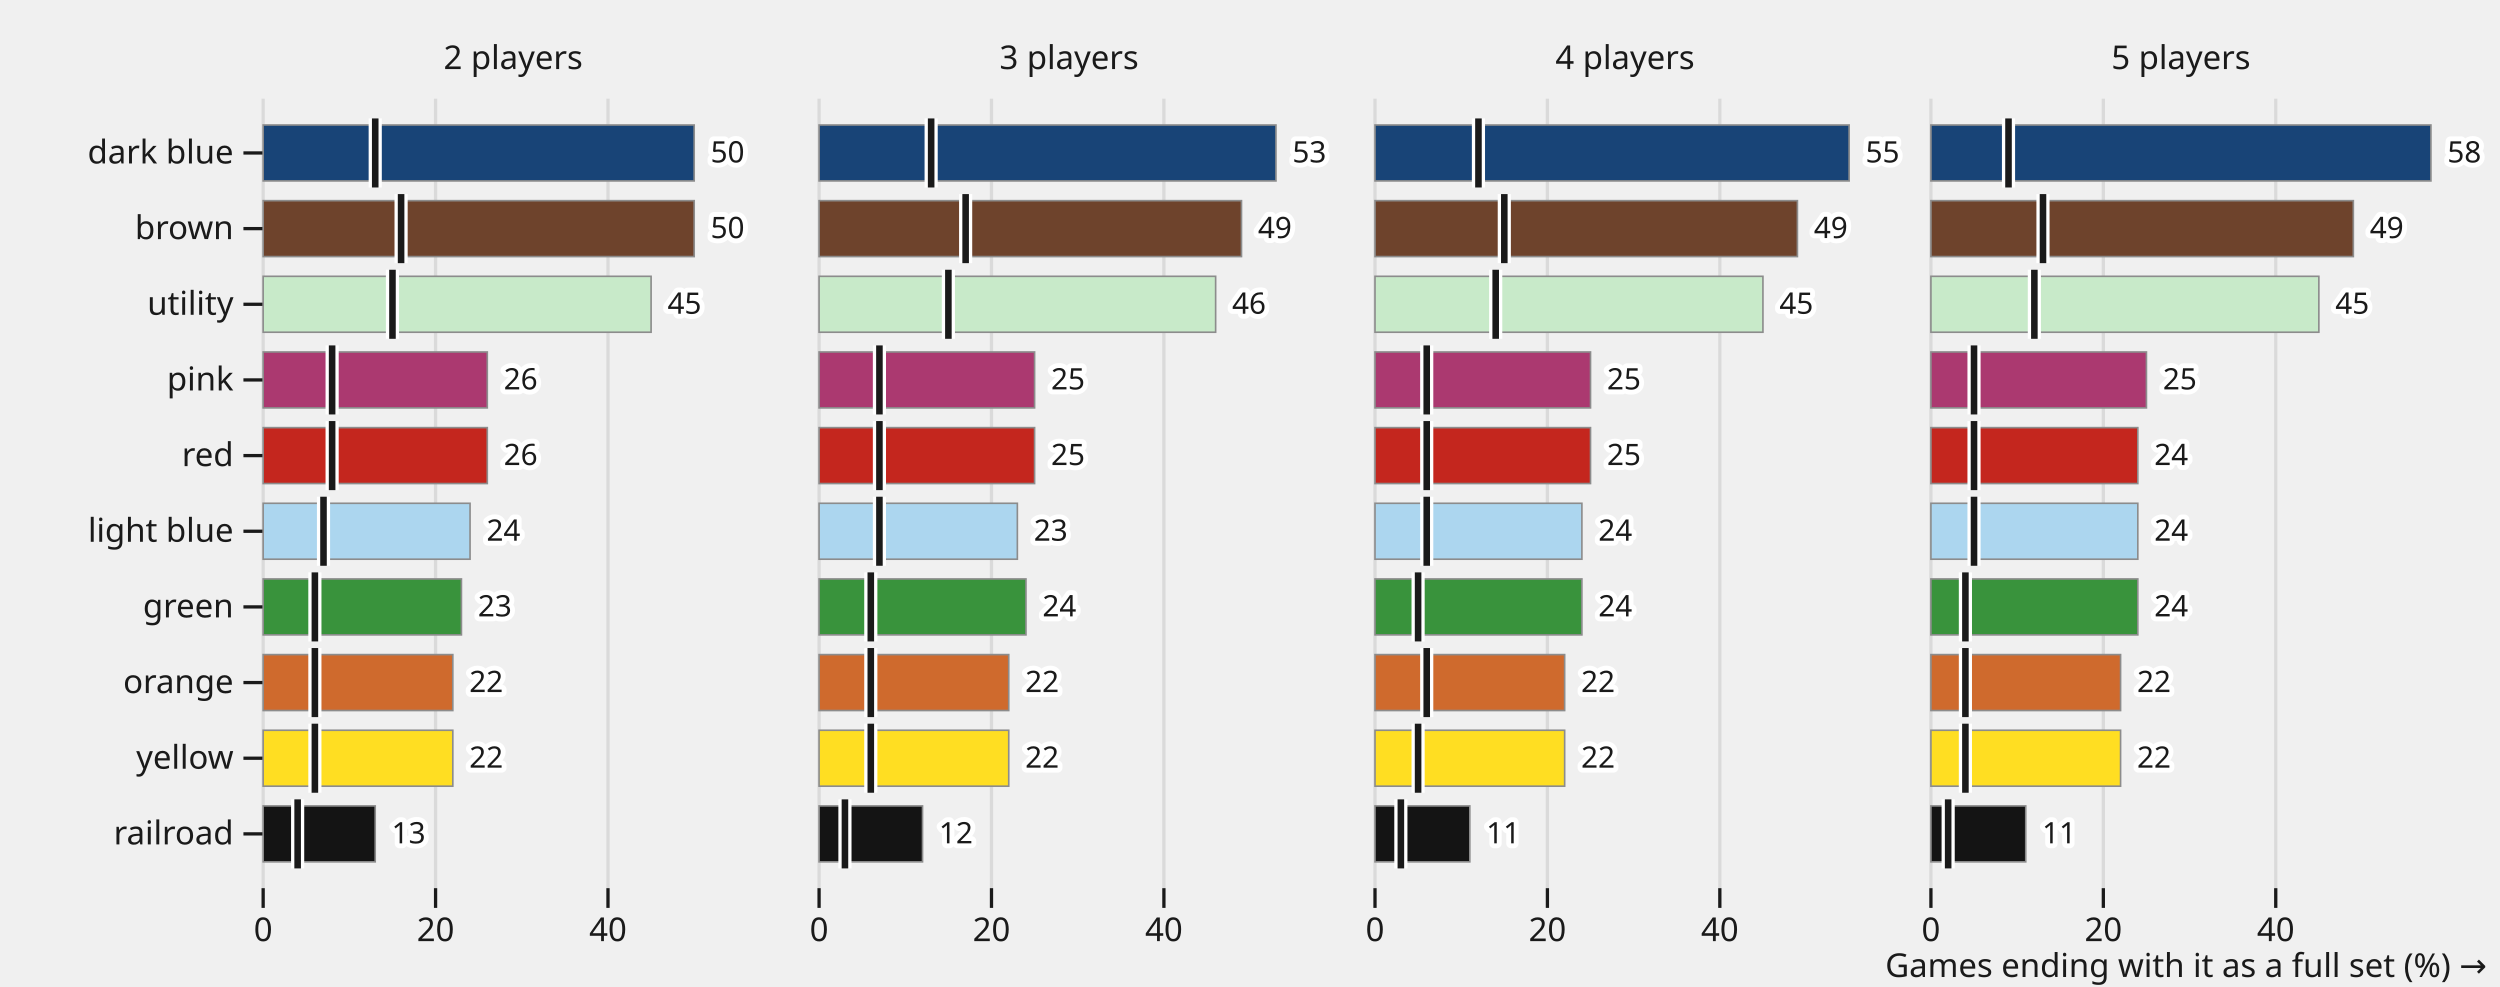
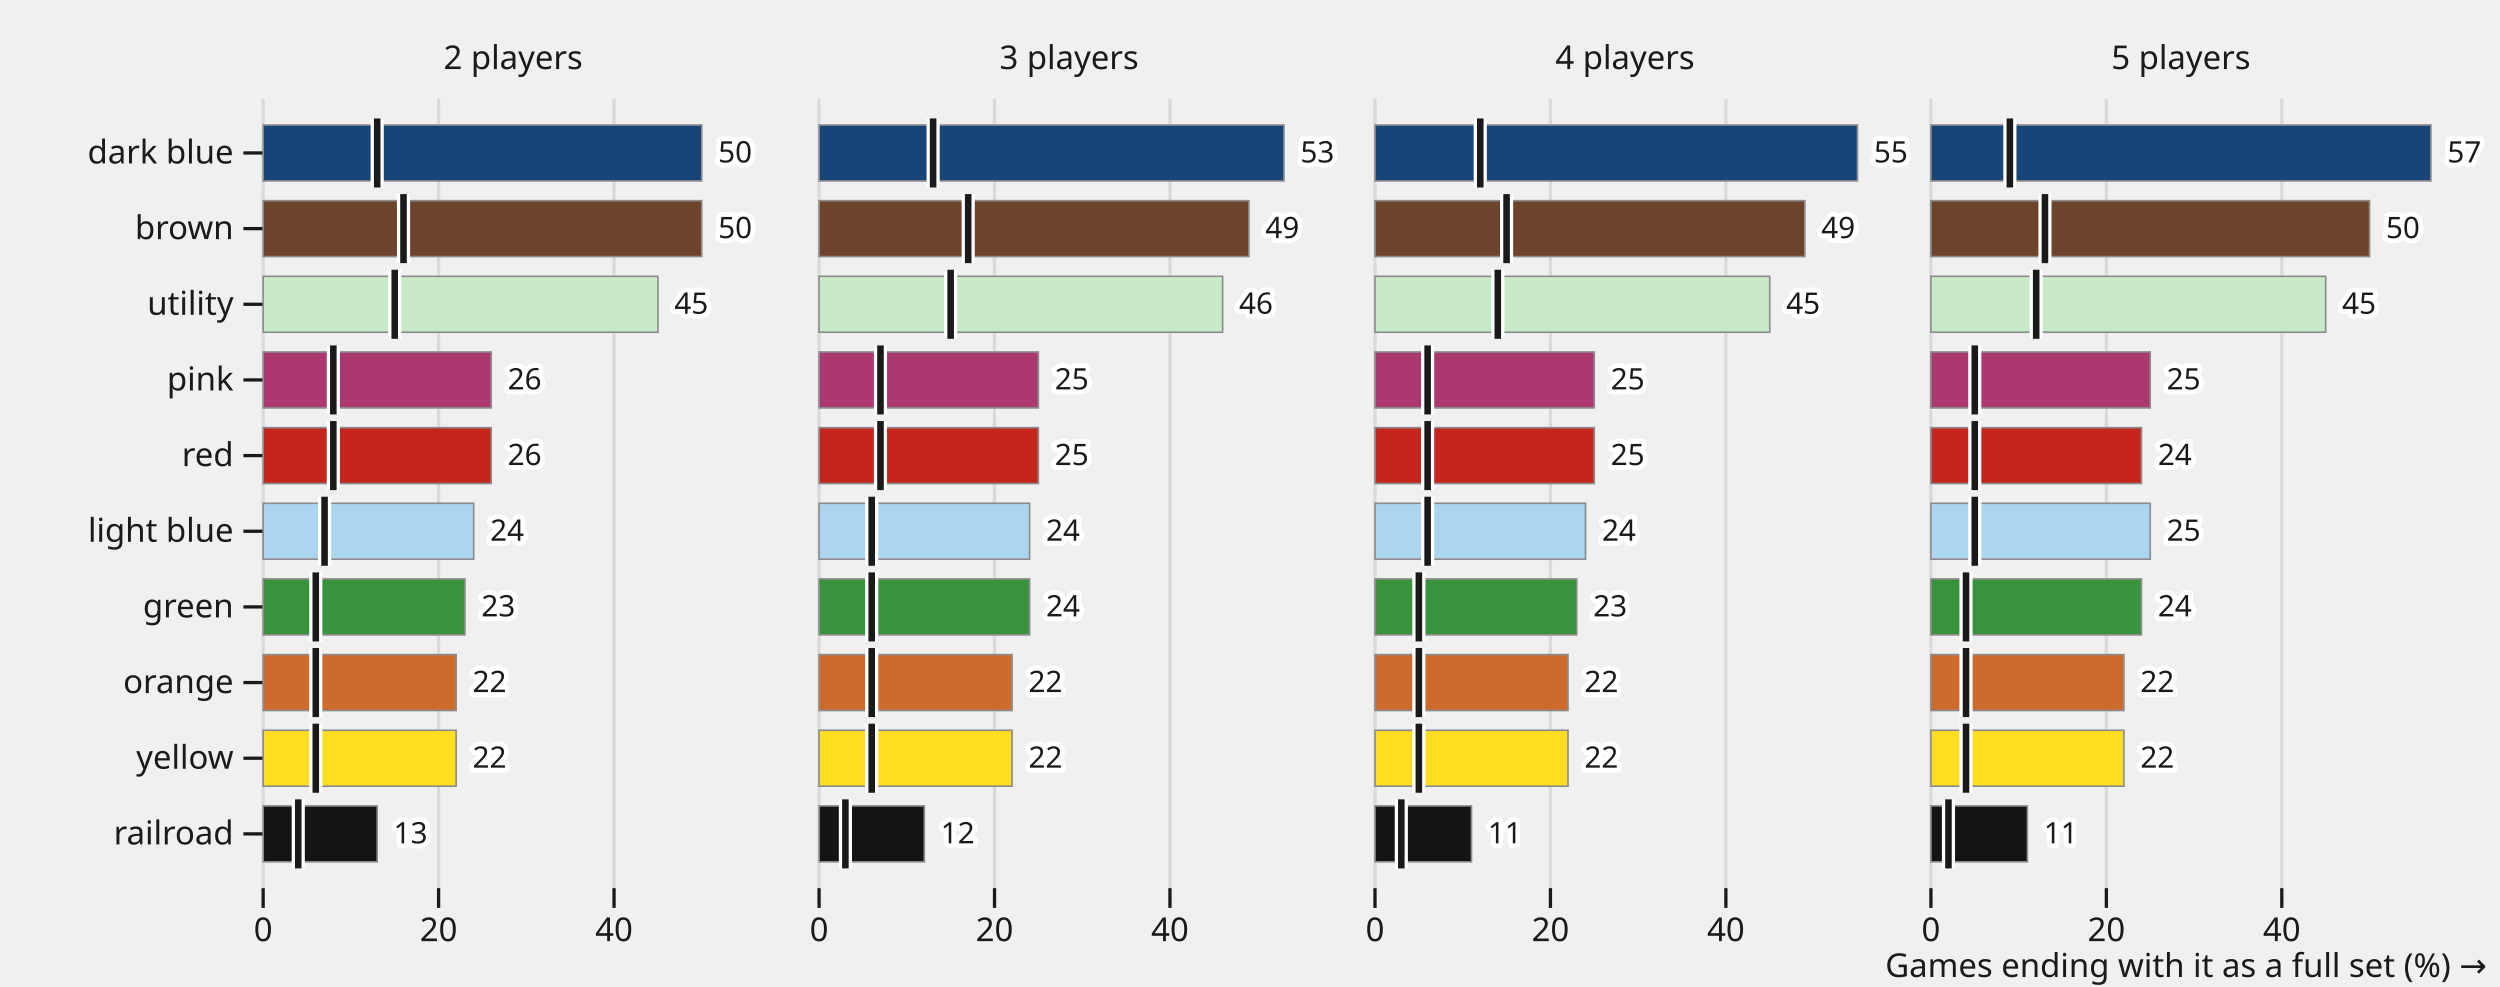
<svg xmlns="http://www.w3.org/2000/svg" class="plot-d6a7b5" fill="currentColor" font-family="system-ui, sans-serif" font-size="10" text-anchor="middle" width="760" height="300" viewBox="0 0 760 300" style="background: rgb(255, 255, 255); color: rgb(26, 26, 26);">
  <style>@media (prefers-color-scheme: dark) { :root { background: #1a1a1a !important; color: #ffffff !important } [stroke="#1a1a1a"] { stroke: #ffffff } [stroke="#ffffff"] { stroke: #1a1a1a } }</style>
  <style>:where(.plot-d6a7b5) {
  --plot-background: white;
  display: block;
  height: auto;
  height: intrinsic;
  max-width: 100%;
}
:where(.plot-d6a7b5 text),
:where(.plot-d6a7b5 tspan) {
  white-space: pre;
}</style>
  <g aria-label="fx-axis tick label" transform="translate(0,-9)">
    <g transform="translate(0,0)">
      <text transform="translate(156,30)">2 players</text>
    </g>
    <g transform="translate(169,0)">
      <text transform="translate(156,30)">3 players</text>
    </g>
    <g transform="translate(338,0)">
      <text transform="translate(156,30)">4 players</text>
    </g>
    <g transform="translate(507,0)">
      <text transform="translate(156,30)">5 players</text>
    </g>
  </g>
  <g aria-label="y-axis tick" aria-hidden="true" transform="translate(0,10.5)">
    <g fill="none" stroke="currentColor" transform="translate(0,0)">
      <path transform="translate(80,36)" d="M0,0L-6,0" />
      <path transform="translate(80,59)" d="M0,0L-6,0" />
      <path transform="translate(80,82)" d="M0,0L-6,0" />
      <path transform="translate(80,105)" d="M0,0L-6,0" />
      <path transform="translate(80,128)" d="M0,0L-6,0" />
      <path transform="translate(80,151)" d="M0,0L-6,0" />
      <path transform="translate(80,174)" d="M0,0L-6,0" />
      <path transform="translate(80,197)" d="M0,0L-6,0" />
      <path transform="translate(80,220)" d="M0,0L-6,0" />
      <path transform="translate(80,243)" d="M0,0L-6,0" />
    </g>
  </g>
  <g aria-label="y-axis tick label" transform="translate(-9,10.5)">
    <g text-anchor="end" transform="translate(0,0)">
      <text y="0.32em" transform="translate(80,36)">dark blue</text>
      <text y="0.32em" transform="translate(80,59)">brown</text>
      <text y="0.32em" transform="translate(80,82)">utility</text>
      <text y="0.32em" transform="translate(80,105)">pink</text>
      <text y="0.32em" transform="translate(80,128)">red</text>
      <text y="0.32em" transform="translate(80,151)">light blue</text>
      <text y="0.32em" transform="translate(80,174)">green</text>
      <text y="0.32em" transform="translate(80,197)">orange</text>
      <text y="0.32em" transform="translate(80,220)">yellow</text>
      <text y="0.32em" transform="translate(80,243)">railroad</text>
    </g>
  </g>
  <g aria-label="x-grid" aria-hidden="true">
    <g stroke="currentColor" stroke-opacity="0.1" transform="translate(0,0)">
      <line x1="80" x2="80" y1="30" y2="270" />
-       <line x1="132.414" x2="132.414" y1="30" y2="270" />
-       <line x1="184.828" x2="184.828" y1="30" y2="270" />
+       <line x1="133.333" x2="133.333" y1="30" y2="270" />
+       <line x1="186.667" x2="186.667" y1="30" y2="270" />
    </g>
    <g stroke="currentColor" stroke-opacity="0.1" transform="translate(169,0)">
      <line x1="80" x2="80" y1="30" y2="270" />
-       <line x1="132.414" x2="132.414" y1="30" y2="270" />
-       <line x1="184.828" x2="184.828" y1="30" y2="270" />
+       <line x1="133.333" x2="133.333" y1="30" y2="270" />
+       <line x1="186.667" x2="186.667" y1="30" y2="270" />
    </g>
    <g stroke="currentColor" stroke-opacity="0.1" transform="translate(338,0)">
      <line x1="80" x2="80" y1="30" y2="270" />
-       <line x1="132.414" x2="132.414" y1="30" y2="270" />
-       <line x1="184.828" x2="184.828" y1="30" y2="270" />
+       <line x1="133.333" x2="133.333" y1="30" y2="270" />
+       <line x1="186.667" x2="186.667" y1="30" y2="270" />
    </g>
    <g stroke="currentColor" stroke-opacity="0.1" transform="translate(507,0)">
      <line x1="80" x2="80" y1="30" y2="270" />
-       <line x1="132.414" x2="132.414" y1="30" y2="270" />
-       <line x1="184.828" x2="184.828" y1="30" y2="270" />
+       <line x1="133.333" x2="133.333" y1="30" y2="270" />
+       <line x1="186.667" x2="186.667" y1="30" y2="270" />
    </g>
  </g>
  <g aria-label="x-axis tick" aria-hidden="true">
    <g fill="none" stroke="currentColor" transform="translate(0,0)">
      <path transform="translate(80,270)" d="M0,0L0,6" />
-       <path transform="translate(132.4138,270)" d="M0,0L0,6" />
-       <path transform="translate(184.8276,270)" d="M0,0L0,6" />
+       <path transform="translate(133.3333,270)" d="M0,0L0,6" />
+       <path transform="translate(186.6667,270)" d="M0,0L0,6" />
    </g>
    <g fill="none" stroke="currentColor" transform="translate(169,0)">
      <path transform="translate(80,270)" d="M0,0L0,6" />
-       <path transform="translate(132.4138,270)" d="M0,0L0,6" />
-       <path transform="translate(184.8276,270)" d="M0,0L0,6" />
+       <path transform="translate(133.3333,270)" d="M0,0L0,6" />
+       <path transform="translate(186.6667,270)" d="M0,0L0,6" />
    </g>
    <g fill="none" stroke="currentColor" transform="translate(338,0)">
      <path transform="translate(80,270)" d="M0,0L0,6" />
-       <path transform="translate(132.4138,270)" d="M0,0L0,6" />
-       <path transform="translate(184.8276,270)" d="M0,0L0,6" />
+       <path transform="translate(133.3333,270)" d="M0,0L0,6" />
+       <path transform="translate(186.6667,270)" d="M0,0L0,6" />
    </g>
    <g fill="none" stroke="currentColor" transform="translate(507,0)">
      <path transform="translate(80,270)" d="M0,0L0,6" />
-       <path transform="translate(132.4138,270)" d="M0,0L0,6" />
-       <path transform="translate(184.8276,270)" d="M0,0L0,6" />
+       <path transform="translate(133.3333,270)" d="M0,0L0,6" />
+       <path transform="translate(186.6667,270)" d="M0,0L0,6" />
    </g>
  </g>
  <g aria-label="x-axis tick label" transform="translate(0,9)">
    <g font-variant="tabular-nums" transform="translate(0,0)">
      <text y="0.71em" transform="translate(80,270)">0</text>
-       <text y="0.71em" transform="translate(132.4138,270)">20</text>
-       <text y="0.71em" transform="translate(184.8276,270)">40</text>
+       <text y="0.71em" transform="translate(133.3333,270)">20</text>
+       <text y="0.71em" transform="translate(186.6667,270)">40</text>
    </g>
    <g font-variant="tabular-nums" transform="translate(169,0)">
      <text y="0.71em" transform="translate(80,270)">0</text>
-       <text y="0.71em" transform="translate(132.4138,270)">20</text>
-       <text y="0.71em" transform="translate(184.8276,270)">40</text>
+       <text y="0.71em" transform="translate(133.3333,270)">20</text>
+       <text y="0.71em" transform="translate(186.6667,270)">40</text>
    </g>
    <g font-variant="tabular-nums" transform="translate(338,0)">
      <text y="0.71em" transform="translate(80,270)">0</text>
-       <text y="0.71em" transform="translate(132.4138,270)">20</text>
-       <text y="0.71em" transform="translate(184.8276,270)">40</text>
+       <text y="0.71em" transform="translate(133.3333,270)">20</text>
+       <text y="0.71em" transform="translate(186.6667,270)">40</text>
    </g>
    <g font-variant="tabular-nums" transform="translate(507,0)">
      <text y="0.71em" transform="translate(80,270)">0</text>
-       <text y="0.71em" transform="translate(132.4138,270)">20</text>
-       <text y="0.71em" transform="translate(184.8276,270)">40</text>
+       <text y="0.71em" transform="translate(133.3333,270)">20</text>
+       <text y="0.71em" transform="translate(186.6667,270)">40</text>
    </g>
  </g>
  <g aria-label="x-axis label" text-anchor="end" transform="translate(17,27)">
    <text transform="translate(739,270)">Games ending with it as a full set (%) →</text>
  </g>
  <g aria-label="bar">
    <g stroke="#8c8c8c" stroke-width="0.5" transform="translate(0,0)">
-       <rect x="80" width="131.034" y="38" height="17" fill="#184477" />
-       <rect x="80" width="131.034" y="61" height="17" fill="#6e432c" />
-       <rect x="80" width="117.931" y="84" height="17" fill="#c8eac9" />
-       <rect x="80" width="68.138" y="107" height="17" fill="#ab3970" />
-       <rect x="80" width="68.138" y="130" height="17" fill="#c4261e" />
-       <rect x="80" width="62.897" y="153" height="17" fill="#acd6ef" />
-       <rect x="80" width="60.276" y="176" height="17" fill="#39933c" />
-       <rect x="80" width="57.655" y="199" height="17" fill="#cf6a2d" />
-       <rect x="80" width="57.655" y="222" height="17" fill="#ffde22" />
-       <rect x="80" width="34.069" y="245" height="17" fill="#141414" />
+       <rect x="80" width="133.333" y="38" height="17" fill="#184477" />
+       <rect x="80" width="133.333" y="61" height="17" fill="#6e432c" />
+       <rect x="80" width="120" y="84" height="17" fill="#c8eac9" />
+       <rect x="80" width="69.333" y="107" height="17" fill="#ab3970" />
+       <rect x="80" width="69.333" y="130" height="17" fill="#c4261e" />
+       <rect x="80" width="64" y="153" height="17" fill="#acd6ef" />
+       <rect x="80" width="61.333" y="176" height="17" fill="#39933c" />
+       <rect x="80" width="58.667" y="199" height="17" fill="#cf6a2d" />
+       <rect x="80" width="58.667" y="222" height="17" fill="#ffde22" />
+       <rect x="80" width="34.667" y="245" height="17" fill="#141414" />
    </g>
    <g stroke="#8c8c8c" stroke-width="0.5" transform="translate(169,0)">
-       <rect x="80" width="138.897" y="38" height="17" fill="#184477" />
-       <rect x="80" width="128.414" y="61" height="17" fill="#6e432c" />
-       <rect x="80" width="120.552" y="84" height="17" fill="#c8eac9" />
-       <rect x="80" width="65.517" y="107" height="17" fill="#ab3970" />
-       <rect x="80" width="65.517" y="130" height="17" fill="#c4261e" />
-       <rect x="80" width="60.276" y="153" height="17" fill="#acd6ef" />
-       <rect x="80" width="62.897" y="176" height="17" fill="#39933c" />
-       <rect x="80" width="57.655" y="199" height="17" fill="#cf6a2d" />
-       <rect x="80" width="57.655" y="222" height="17" fill="#ffde22" />
-       <rect x="80" width="31.448" y="245" height="17" fill="#141414" />
+       <rect x="80" width="141.333" y="38" height="17" fill="#184477" />
+       <rect x="80" width="130.667" y="61" height="17" fill="#6e432c" />
+       <rect x="80" width="122.667" y="84" height="17" fill="#c8eac9" />
+       <rect x="80" width="66.667" y="107" height="17" fill="#ab3970" />
+       <rect x="80" width="66.667" y="130" height="17" fill="#c4261e" />
+       <rect x="80" width="64" y="153" height="17" fill="#acd6ef" />
+       <rect x="80" width="64" y="176" height="17" fill="#39933c" />
+       <rect x="80" width="58.667" y="199" height="17" fill="#cf6a2d" />
+       <rect x="80" width="58.667" y="222" height="17" fill="#ffde22" />
+       <rect x="80" width="32" y="245" height="17" fill="#141414" />
    </g>
    <g stroke="#8c8c8c" stroke-width="0.5" transform="translate(338,0)">
-       <rect x="80" width="144.138" y="38" height="17" fill="#184477" />
-       <rect x="80" width="128.414" y="61" height="17" fill="#6e432c" />
-       <rect x="80" width="117.931" y="84" height="17" fill="#c8eac9" />
-       <rect x="80" width="65.517" y="107" height="17" fill="#ab3970" />
-       <rect x="80" width="65.517" y="130" height="17" fill="#c4261e" />
-       <rect x="80" width="62.897" y="153" height="17" fill="#acd6ef" />
-       <rect x="80" width="62.897" y="176" height="17" fill="#39933c" />
-       <rect x="80" width="57.655" y="199" height="17" fill="#cf6a2d" />
-       <rect x="80" width="57.655" y="222" height="17" fill="#ffde22" />
-       <rect x="80" width="28.828" y="245" height="17" fill="#141414" />
+       <rect x="80" width="146.667" y="38" height="17" fill="#184477" />
+       <rect x="80" width="130.667" y="61" height="17" fill="#6e432c" />
+       <rect x="80" width="120" y="84" height="17" fill="#c8eac9" />
+       <rect x="80" width="66.667" y="107" height="17" fill="#ab3970" />
+       <rect x="80" width="66.667" y="130" height="17" fill="#c4261e" />
+       <rect x="80" width="64" y="153" height="17" fill="#acd6ef" />
+       <rect x="80" width="61.333" y="176" height="17" fill="#39933c" />
+       <rect x="80" width="58.667" y="199" height="17" fill="#cf6a2d" />
+       <rect x="80" width="58.667" y="222" height="17" fill="#ffde22" />
+       <rect x="80" width="29.333" y="245" height="17" fill="#141414" />
    </g>
    <g stroke="#8c8c8c" stroke-width="0.5" transform="translate(507,0)">
      <rect x="80" width="152" y="38" height="17" fill="#184477" />
-       <rect x="80" width="128.414" y="61" height="17" fill="#6e432c" />
-       <rect x="80" width="117.931" y="84" height="17" fill="#c8eac9" />
-       <rect x="80" width="65.517" y="107" height="17" fill="#ab3970" />
-       <rect x="80" width="62.897" y="130" height="17" fill="#c4261e" />
-       <rect x="80" width="62.897" y="153" height="17" fill="#acd6ef" />
-       <rect x="80" width="62.897" y="176" height="17" fill="#39933c" />
-       <rect x="80" width="57.655" y="199" height="17" fill="#cf6a2d" />
-       <rect x="80" width="57.655" y="222" height="17" fill="#ffde22" />
-       <rect x="80" width="28.828" y="245" height="17" fill="#141414" />
+       <rect x="80" width="133.333" y="61" height="17" fill="#6e432c" />
+       <rect x="80" width="120" y="84" height="17" fill="#c8eac9" />
+       <rect x="80" width="66.667" y="107" height="17" fill="#ab3970" />
+       <rect x="80" width="64" y="130" height="17" fill="#c4261e" />
+       <rect x="80" width="66.667" y="153" height="17" fill="#acd6ef" />
+       <rect x="80" width="64" y="176" height="17" fill="#39933c" />
+       <rect x="80" width="58.667" y="199" height="17" fill="#cf6a2d" />
+       <rect x="80" width="58.667" y="222" height="17" fill="#ffde22" />
+       <rect x="80" width="29.333" y="245" height="17" fill="#141414" />
    </g>
  </g>
  <g aria-label="tick">
    <g stroke="#ffffff" stroke-width="4" transform="translate(0,0)">
-       <line x1="114.069" x2="114.069" y1="36" y2="57" />
-       <line x1="121.931" x2="121.931" y1="59" y2="80" />
-       <line x1="119.31" x2="119.31" y1="82" y2="103" />
-       <line x1="100.966" x2="100.966" y1="105" y2="126" />
-       <line x1="100.966" x2="100.966" y1="128" y2="149" />
-       <line x1="98.345" x2="98.345" y1="151" y2="172" />
-       <line x1="95.724" x2="95.724" y1="174" y2="195" />
-       <line x1="95.724" x2="95.724" y1="197" y2="218" />
-       <line x1="95.724" x2="95.724" y1="220" y2="241" />
-       <line x1="90.483" x2="90.483" y1="243" y2="264" />
+       <line x1="114.667" x2="114.667" y1="36" y2="57" />
+       <line x1="122.667" x2="122.667" y1="59" y2="80" />
+       <line x1="120" x2="120" y1="82" y2="103" />
+       <line x1="101.333" x2="101.333" y1="105" y2="126" />
+       <line x1="101.333" x2="101.333" y1="128" y2="149" />
+       <line x1="98.667" x2="98.667" y1="151" y2="172" />
+       <line x1="96" x2="96" y1="174" y2="195" />
+       <line x1="96" x2="96" y1="197" y2="218" />
+       <line x1="96" x2="96" y1="220" y2="241" />
+       <line x1="90.667" x2="90.667" y1="243" y2="264" />
    </g>
    <g stroke="#ffffff" stroke-width="4" transform="translate(169,0)">
-       <line x1="114.069" x2="114.069" y1="36" y2="57" />
-       <line x1="124.552" x2="124.552" y1="59" y2="80" />
-       <line x1="119.31" x2="119.31" y1="82" y2="103" />
-       <line x1="98.345" x2="98.345" y1="105" y2="126" />
-       <line x1="98.345" x2="98.345" y1="128" y2="149" />
-       <line x1="98.345" x2="98.345" y1="151" y2="172" />
-       <line x1="95.724" x2="95.724" y1="174" y2="195" />
-       <line x1="95.724" x2="95.724" y1="197" y2="218" />
-       <line x1="95.724" x2="95.724" y1="220" y2="241" />
-       <line x1="87.862" x2="87.862" y1="243" y2="264" />
+       <line x1="114.667" x2="114.667" y1="36" y2="57" />
+       <line x1="125.333" x2="125.333" y1="59" y2="80" />
+       <line x1="120" x2="120" y1="82" y2="103" />
+       <line x1="98.667" x2="98.667" y1="105" y2="126" />
+       <line x1="98.667" x2="98.667" y1="128" y2="149" />
+       <line x1="96" x2="96" y1="151" y2="172" />
+       <line x1="96" x2="96" y1="174" y2="195" />
+       <line x1="96" x2="96" y1="197" y2="218" />
+       <line x1="96" x2="96" y1="220" y2="241" />
+       <line x1="88" x2="88" y1="243" y2="264" />
    </g>
    <g stroke="#ffffff" stroke-width="4" transform="translate(338,0)">
-       <line x1="111.448" x2="111.448" y1="36" y2="57" />
-       <line x1="119.31" x2="119.31" y1="59" y2="80" />
-       <line x1="116.69" x2="116.69" y1="82" y2="103" />
-       <line x1="95.724" x2="95.724" y1="105" y2="126" />
-       <line x1="95.724" x2="95.724" y1="128" y2="149" />
-       <line x1="95.724" x2="95.724" y1="151" y2="172" />
-       <line x1="93.103" x2="93.103" y1="174" y2="195" />
-       <line x1="95.724" x2="95.724" y1="197" y2="218" />
-       <line x1="93.103" x2="93.103" y1="220" y2="241" />
-       <line x1="87.862" x2="87.862" y1="243" y2="264" />
+       <line x1="112" x2="112" y1="36" y2="57" />
+       <line x1="120" x2="120" y1="59" y2="80" />
+       <line x1="117.333" x2="117.333" y1="82" y2="103" />
+       <line x1="96" x2="96" y1="105" y2="126" />
+       <line x1="96" x2="96" y1="128" y2="149" />
+       <line x1="96" x2="96" y1="151" y2="172" />
+       <line x1="93.333" x2="93.333" y1="174" y2="195" />
+       <line x1="93.333" x2="93.333" y1="197" y2="218" />
+       <line x1="93.333" x2="93.333" y1="220" y2="241" />
+       <line x1="88" x2="88" y1="243" y2="264" />
    </g>
    <g stroke="#ffffff" stroke-width="4" transform="translate(507,0)">
-       <line x1="103.586" x2="103.586" y1="36" y2="57" />
-       <line x1="114.069" x2="114.069" y1="59" y2="80" />
-       <line x1="111.448" x2="111.448" y1="82" y2="103" />
-       <line x1="93.103" x2="93.103" y1="105" y2="126" />
-       <line x1="93.103" x2="93.103" y1="128" y2="149" />
-       <line x1="93.103" x2="93.103" y1="151" y2="172" />
-       <line x1="90.483" x2="90.483" y1="174" y2="195" />
-       <line x1="90.483" x2="90.483" y1="197" y2="218" />
-       <line x1="90.483" x2="90.483" y1="220" y2="241" />
-       <line x1="85.241" x2="85.241" y1="243" y2="264" />
+       <line x1="104" x2="104" y1="36" y2="57" />
+       <line x1="114.667" x2="114.667" y1="59" y2="80" />
+       <line x1="112" x2="112" y1="82" y2="103" />
+       <line x1="93.333" x2="93.333" y1="105" y2="126" />
+       <line x1="93.333" x2="93.333" y1="128" y2="149" />
+       <line x1="93.333" x2="93.333" y1="151" y2="172" />
+       <line x1="90.667" x2="90.667" y1="174" y2="195" />
+       <line x1="90.667" x2="90.667" y1="197" y2="218" />
+       <line x1="90.667" x2="90.667" y1="220" y2="241" />
+       <line x1="85.333" x2="85.333" y1="243" y2="264" />
    </g>
  </g>
  <g aria-label="tick">
    <g stroke="#1a1a1a" stroke-width="2" transform="translate(0,0)">
-       <line x1="114.069" x2="114.069" y1="36" y2="57" />
-       <line x1="121.931" x2="121.931" y1="59" y2="80" />
-       <line x1="119.31" x2="119.31" y1="82" y2="103" />
-       <line x1="100.966" x2="100.966" y1="105" y2="126" />
-       <line x1="100.966" x2="100.966" y1="128" y2="149" />
-       <line x1="98.345" x2="98.345" y1="151" y2="172" />
-       <line x1="95.724" x2="95.724" y1="174" y2="195" />
-       <line x1="95.724" x2="95.724" y1="197" y2="218" />
-       <line x1="95.724" x2="95.724" y1="220" y2="241" />
-       <line x1="90.483" x2="90.483" y1="243" y2="264" />
+       <line x1="114.667" x2="114.667" y1="36" y2="57" />
+       <line x1="122.667" x2="122.667" y1="59" y2="80" />
+       <line x1="120" x2="120" y1="82" y2="103" />
+       <line x1="101.333" x2="101.333" y1="105" y2="126" />
+       <line x1="101.333" x2="101.333" y1="128" y2="149" />
+       <line x1="98.667" x2="98.667" y1="151" y2="172" />
+       <line x1="96" x2="96" y1="174" y2="195" />
+       <line x1="96" x2="96" y1="197" y2="218" />
+       <line x1="96" x2="96" y1="220" y2="241" />
+       <line x1="90.667" x2="90.667" y1="243" y2="264" />
    </g>
    <g stroke="#1a1a1a" stroke-width="2" transform="translate(169,0)">
-       <line x1="114.069" x2="114.069" y1="36" y2="57" />
-       <line x1="124.552" x2="124.552" y1="59" y2="80" />
-       <line x1="119.31" x2="119.31" y1="82" y2="103" />
-       <line x1="98.345" x2="98.345" y1="105" y2="126" />
-       <line x1="98.345" x2="98.345" y1="128" y2="149" />
-       <line x1="98.345" x2="98.345" y1="151" y2="172" />
-       <line x1="95.724" x2="95.724" y1="174" y2="195" />
-       <line x1="95.724" x2="95.724" y1="197" y2="218" />
-       <line x1="95.724" x2="95.724" y1="220" y2="241" />
-       <line x1="87.862" x2="87.862" y1="243" y2="264" />
+       <line x1="114.667" x2="114.667" y1="36" y2="57" />
+       <line x1="125.333" x2="125.333" y1="59" y2="80" />
+       <line x1="120" x2="120" y1="82" y2="103" />
+       <line x1="98.667" x2="98.667" y1="105" y2="126" />
+       <line x1="98.667" x2="98.667" y1="128" y2="149" />
+       <line x1="96" x2="96" y1="151" y2="172" />
+       <line x1="96" x2="96" y1="174" y2="195" />
+       <line x1="96" x2="96" y1="197" y2="218" />
+       <line x1="96" x2="96" y1="220" y2="241" />
+       <line x1="88" x2="88" y1="243" y2="264" />
    </g>
    <g stroke="#1a1a1a" stroke-width="2" transform="translate(338,0)">
-       <line x1="111.448" x2="111.448" y1="36" y2="57" />
-       <line x1="119.31" x2="119.31" y1="59" y2="80" />
-       <line x1="116.69" x2="116.69" y1="82" y2="103" />
-       <line x1="95.724" x2="95.724" y1="105" y2="126" />
-       <line x1="95.724" x2="95.724" y1="128" y2="149" />
-       <line x1="95.724" x2="95.724" y1="151" y2="172" />
-       <line x1="93.103" x2="93.103" y1="174" y2="195" />
-       <line x1="95.724" x2="95.724" y1="197" y2="218" />
-       <line x1="93.103" x2="93.103" y1="220" y2="241" />
-       <line x1="87.862" x2="87.862" y1="243" y2="264" />
+       <line x1="112" x2="112" y1="36" y2="57" />
+       <line x1="120" x2="120" y1="59" y2="80" />
+       <line x1="117.333" x2="117.333" y1="82" y2="103" />
+       <line x1="96" x2="96" y1="105" y2="126" />
+       <line x1="96" x2="96" y1="128" y2="149" />
+       <line x1="96" x2="96" y1="151" y2="172" />
+       <line x1="93.333" x2="93.333" y1="174" y2="195" />
+       <line x1="93.333" x2="93.333" y1="197" y2="218" />
+       <line x1="93.333" x2="93.333" y1="220" y2="241" />
+       <line x1="88" x2="88" y1="243" y2="264" />
    </g>
    <g stroke="#1a1a1a" stroke-width="2" transform="translate(507,0)">
-       <line x1="103.586" x2="103.586" y1="36" y2="57" />
-       <line x1="114.069" x2="114.069" y1="59" y2="80" />
-       <line x1="111.448" x2="111.448" y1="82" y2="103" />
-       <line x1="93.103" x2="93.103" y1="105" y2="126" />
-       <line x1="93.103" x2="93.103" y1="128" y2="149" />
-       <line x1="93.103" x2="93.103" y1="151" y2="172" />
-       <line x1="90.483" x2="90.483" y1="174" y2="195" />
-       <line x1="90.483" x2="90.483" y1="197" y2="218" />
-       <line x1="90.483" x2="90.483" y1="220" y2="241" />
-       <line x1="85.241" x2="85.241" y1="243" y2="264" />
+       <line x1="104" x2="104" y1="36" y2="57" />
+       <line x1="114.667" x2="114.667" y1="59" y2="80" />
+       <line x1="112" x2="112" y1="82" y2="103" />
+       <line x1="93.333" x2="93.333" y1="105" y2="126" />
+       <line x1="93.333" x2="93.333" y1="128" y2="149" />
+       <line x1="93.333" x2="93.333" y1="151" y2="172" />
+       <line x1="90.667" x2="90.667" y1="174" y2="195" />
+       <line x1="90.667" x2="90.667" y1="197" y2="218" />
+       <line x1="90.667" x2="90.667" y1="220" y2="241" />
+       <line x1="85.333" x2="85.333" y1="243" y2="264" />
    </g>
  </g>
  <g aria-label="text" transform="translate(5,10.5)">
    <g stroke="#ffffff" stroke-width="3" stroke-linejoin="round" paint-order="stroke" text-anchor="start" font-size="9" transform="translate(0,0)">
-       <text y="0.32em" transform="translate(211.0345,36)">50</text>
-       <text y="0.32em" transform="translate(211.0345,59)">50</text>
-       <text y="0.32em" transform="translate(197.931,82)">45</text>
-       <text y="0.32em" transform="translate(148.1379,105)">26</text>
-       <text y="0.32em" transform="translate(148.1379,128)">26</text>
-       <text y="0.32em" transform="translate(142.8966,151)">24</text>
-       <text y="0.32em" transform="translate(140.2759,174)">23</text>
-       <text y="0.32em" transform="translate(137.6552,197)">22</text>
-       <text y="0.32em" transform="translate(137.6552,220)">22</text>
-       <text y="0.32em" transform="translate(114.069,243)">13</text>
+       <text y="0.32em" transform="translate(213.3333,36)">50</text>
+       <text y="0.32em" transform="translate(213.3333,59)">50</text>
+       <text y="0.32em" transform="translate(200,82)">45</text>
+       <text y="0.32em" transform="translate(149.3333,105)">26</text>
+       <text y="0.32em" transform="translate(149.3333,128)">26</text>
+       <text y="0.32em" transform="translate(144,151)">24</text>
+       <text y="0.32em" transform="translate(141.3333,174)">23</text>
+       <text y="0.32em" transform="translate(138.6667,197)">22</text>
+       <text y="0.32em" transform="translate(138.6667,220)">22</text>
+       <text y="0.32em" transform="translate(114.6667,243)">13</text>
    </g>
    <g stroke="#ffffff" stroke-width="3" stroke-linejoin="round" paint-order="stroke" text-anchor="start" font-size="9" transform="translate(169,0)">
-       <text y="0.32em" transform="translate(218.8966,36)">53</text>
-       <text y="0.32em" transform="translate(208.4138,59)">49</text>
-       <text y="0.32em" transform="translate(200.5517,82)">46</text>
-       <text y="0.32em" transform="translate(145.5172,105)">25</text>
-       <text y="0.32em" transform="translate(145.5172,128)">25</text>
-       <text y="0.32em" transform="translate(140.2759,151)">23</text>
-       <text y="0.32em" transform="translate(142.8966,174)">24</text>
-       <text y="0.32em" transform="translate(137.6552,197)">22</text>
-       <text y="0.32em" transform="translate(137.6552,220)">22</text>
-       <text y="0.32em" transform="translate(111.4483,243)">12</text>
+       <text y="0.32em" transform="translate(221.3333,36)">53</text>
+       <text y="0.32em" transform="translate(210.6667,59)">49</text>
+       <text y="0.32em" transform="translate(202.6667,82)">46</text>
+       <text y="0.32em" transform="translate(146.6667,105)">25</text>
+       <text y="0.32em" transform="translate(146.6667,128)">25</text>
+       <text y="0.32em" transform="translate(144,151)">24</text>
+       <text y="0.32em" transform="translate(144,174)">24</text>
+       <text y="0.32em" transform="translate(138.6667,197)">22</text>
+       <text y="0.32em" transform="translate(138.6667,220)">22</text>
+       <text y="0.32em" transform="translate(112,243)">12</text>
    </g>
    <g stroke="#ffffff" stroke-width="3" stroke-linejoin="round" paint-order="stroke" text-anchor="start" font-size="9" transform="translate(338,0)">
-       <text y="0.32em" transform="translate(224.1379,36)">55</text>
-       <text y="0.32em" transform="translate(208.4138,59)">49</text>
-       <text y="0.32em" transform="translate(197.931,82)">45</text>
-       <text y="0.32em" transform="translate(145.5172,105)">25</text>
-       <text y="0.32em" transform="translate(145.5172,128)">25</text>
-       <text y="0.32em" transform="translate(142.8966,151)">24</text>
-       <text y="0.32em" transform="translate(142.8966,174)">24</text>
-       <text y="0.32em" transform="translate(137.6552,197)">22</text>
-       <text y="0.32em" transform="translate(137.6552,220)">22</text>
-       <text y="0.32em" transform="translate(108.8276,243)">11</text>
+       <text y="0.32em" transform="translate(226.6667,36)">55</text>
+       <text y="0.32em" transform="translate(210.6667,59)">49</text>
+       <text y="0.32em" transform="translate(200,82)">45</text>
+       <text y="0.32em" transform="translate(146.6667,105)">25</text>
+       <text y="0.32em" transform="translate(146.6667,128)">25</text>
+       <text y="0.32em" transform="translate(144,151)">24</text>
+       <text y="0.32em" transform="translate(141.3333,174)">23</text>
+       <text y="0.32em" transform="translate(138.6667,197)">22</text>
+       <text y="0.32em" transform="translate(138.6667,220)">22</text>
+       <text y="0.32em" transform="translate(109.3333,243)">11</text>
    </g>
    <g stroke="#ffffff" stroke-width="3" stroke-linejoin="round" paint-order="stroke" text-anchor="start" font-size="9" transform="translate(507,0)">
-       <text y="0.32em" transform="translate(232,36)">58</text>
-       <text y="0.32em" transform="translate(208.4138,59)">49</text>
-       <text y="0.32em" transform="translate(197.931,82)">45</text>
-       <text y="0.32em" transform="translate(145.5172,105)">25</text>
-       <text y="0.32em" transform="translate(142.8966,128)">24</text>
-       <text y="0.32em" transform="translate(142.8966,151)">24</text>
-       <text y="0.32em" transform="translate(142.8966,174)">24</text>
-       <text y="0.32em" transform="translate(137.6552,197)">22</text>
-       <text y="0.32em" transform="translate(137.6552,220)">22</text>
-       <text y="0.32em" transform="translate(108.8276,243)">11</text>
+       <text y="0.32em" transform="translate(232,36)">57</text>
+       <text y="0.32em" transform="translate(213.3333,59)">50</text>
+       <text y="0.32em" transform="translate(200,82)">45</text>
+       <text y="0.32em" transform="translate(146.6667,105)">25</text>
+       <text y="0.32em" transform="translate(144,128)">24</text>
+       <text y="0.32em" transform="translate(146.6667,151)">25</text>
+       <text y="0.32em" transform="translate(144,174)">24</text>
+       <text y="0.32em" transform="translate(138.6667,197)">22</text>
+       <text y="0.32em" transform="translate(138.6667,220)">22</text>
+       <text y="0.32em" transform="translate(109.3333,243)">11</text>
    </g>
  </g>
</svg>
